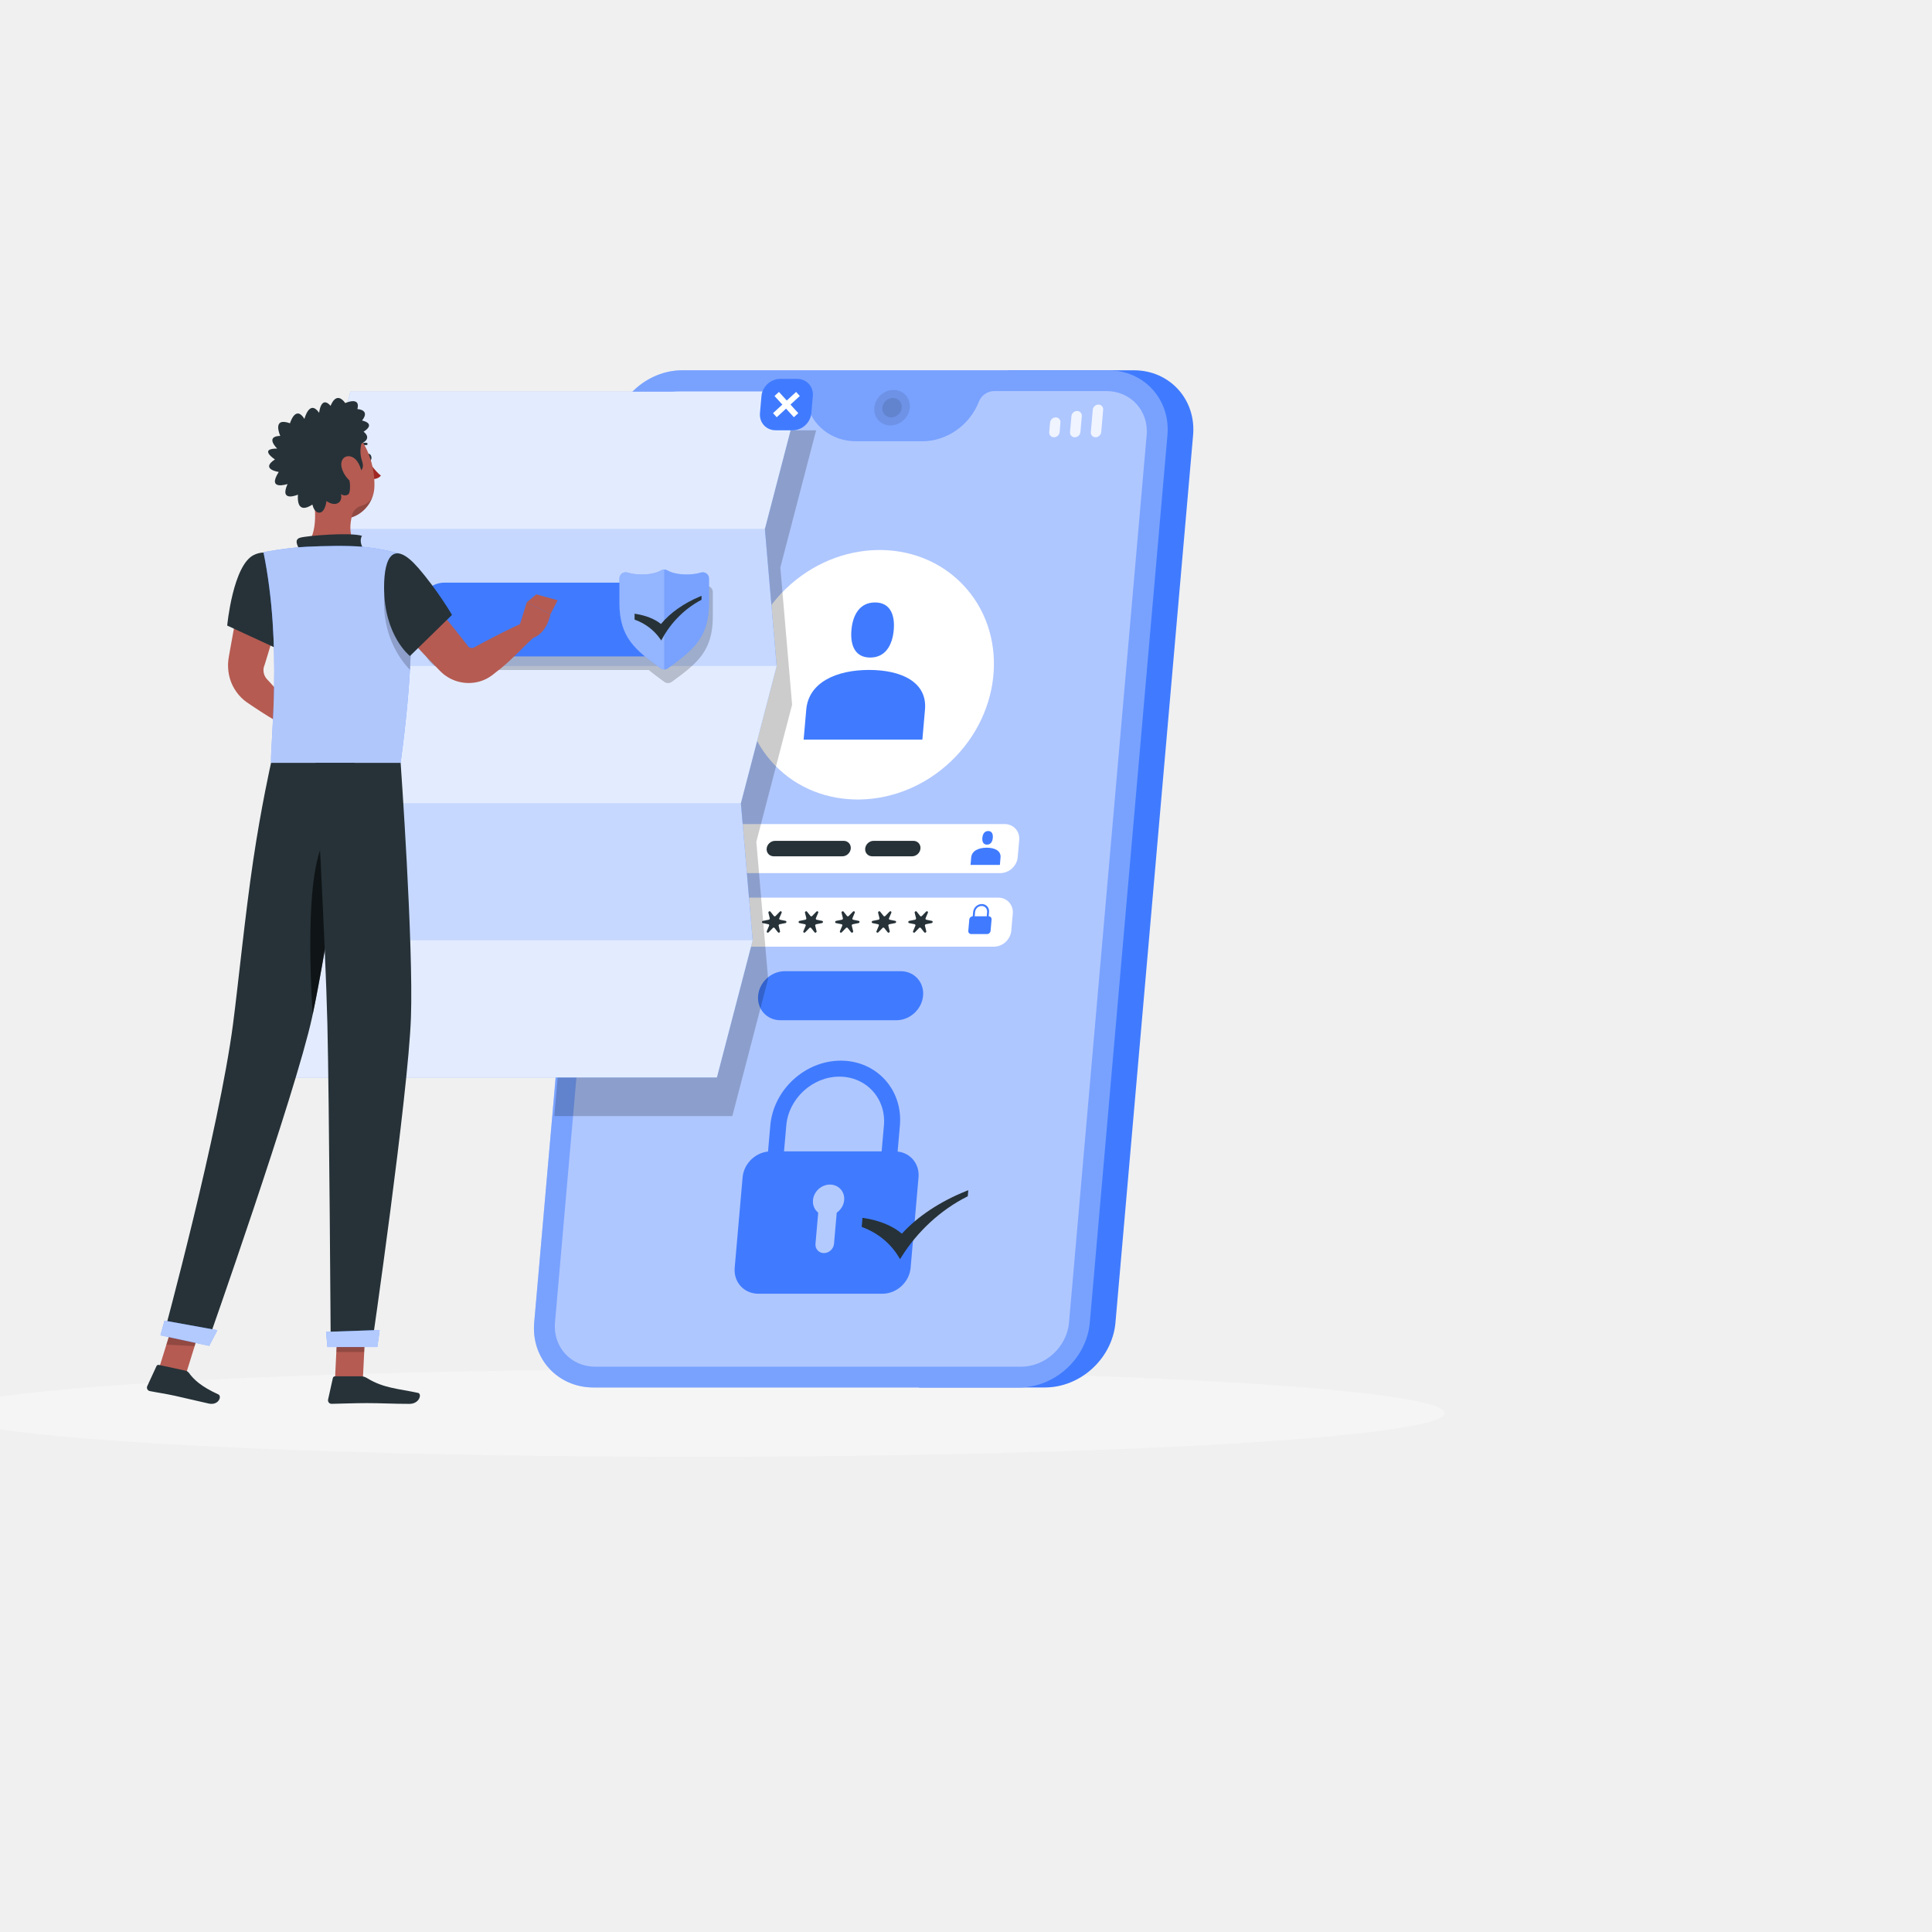
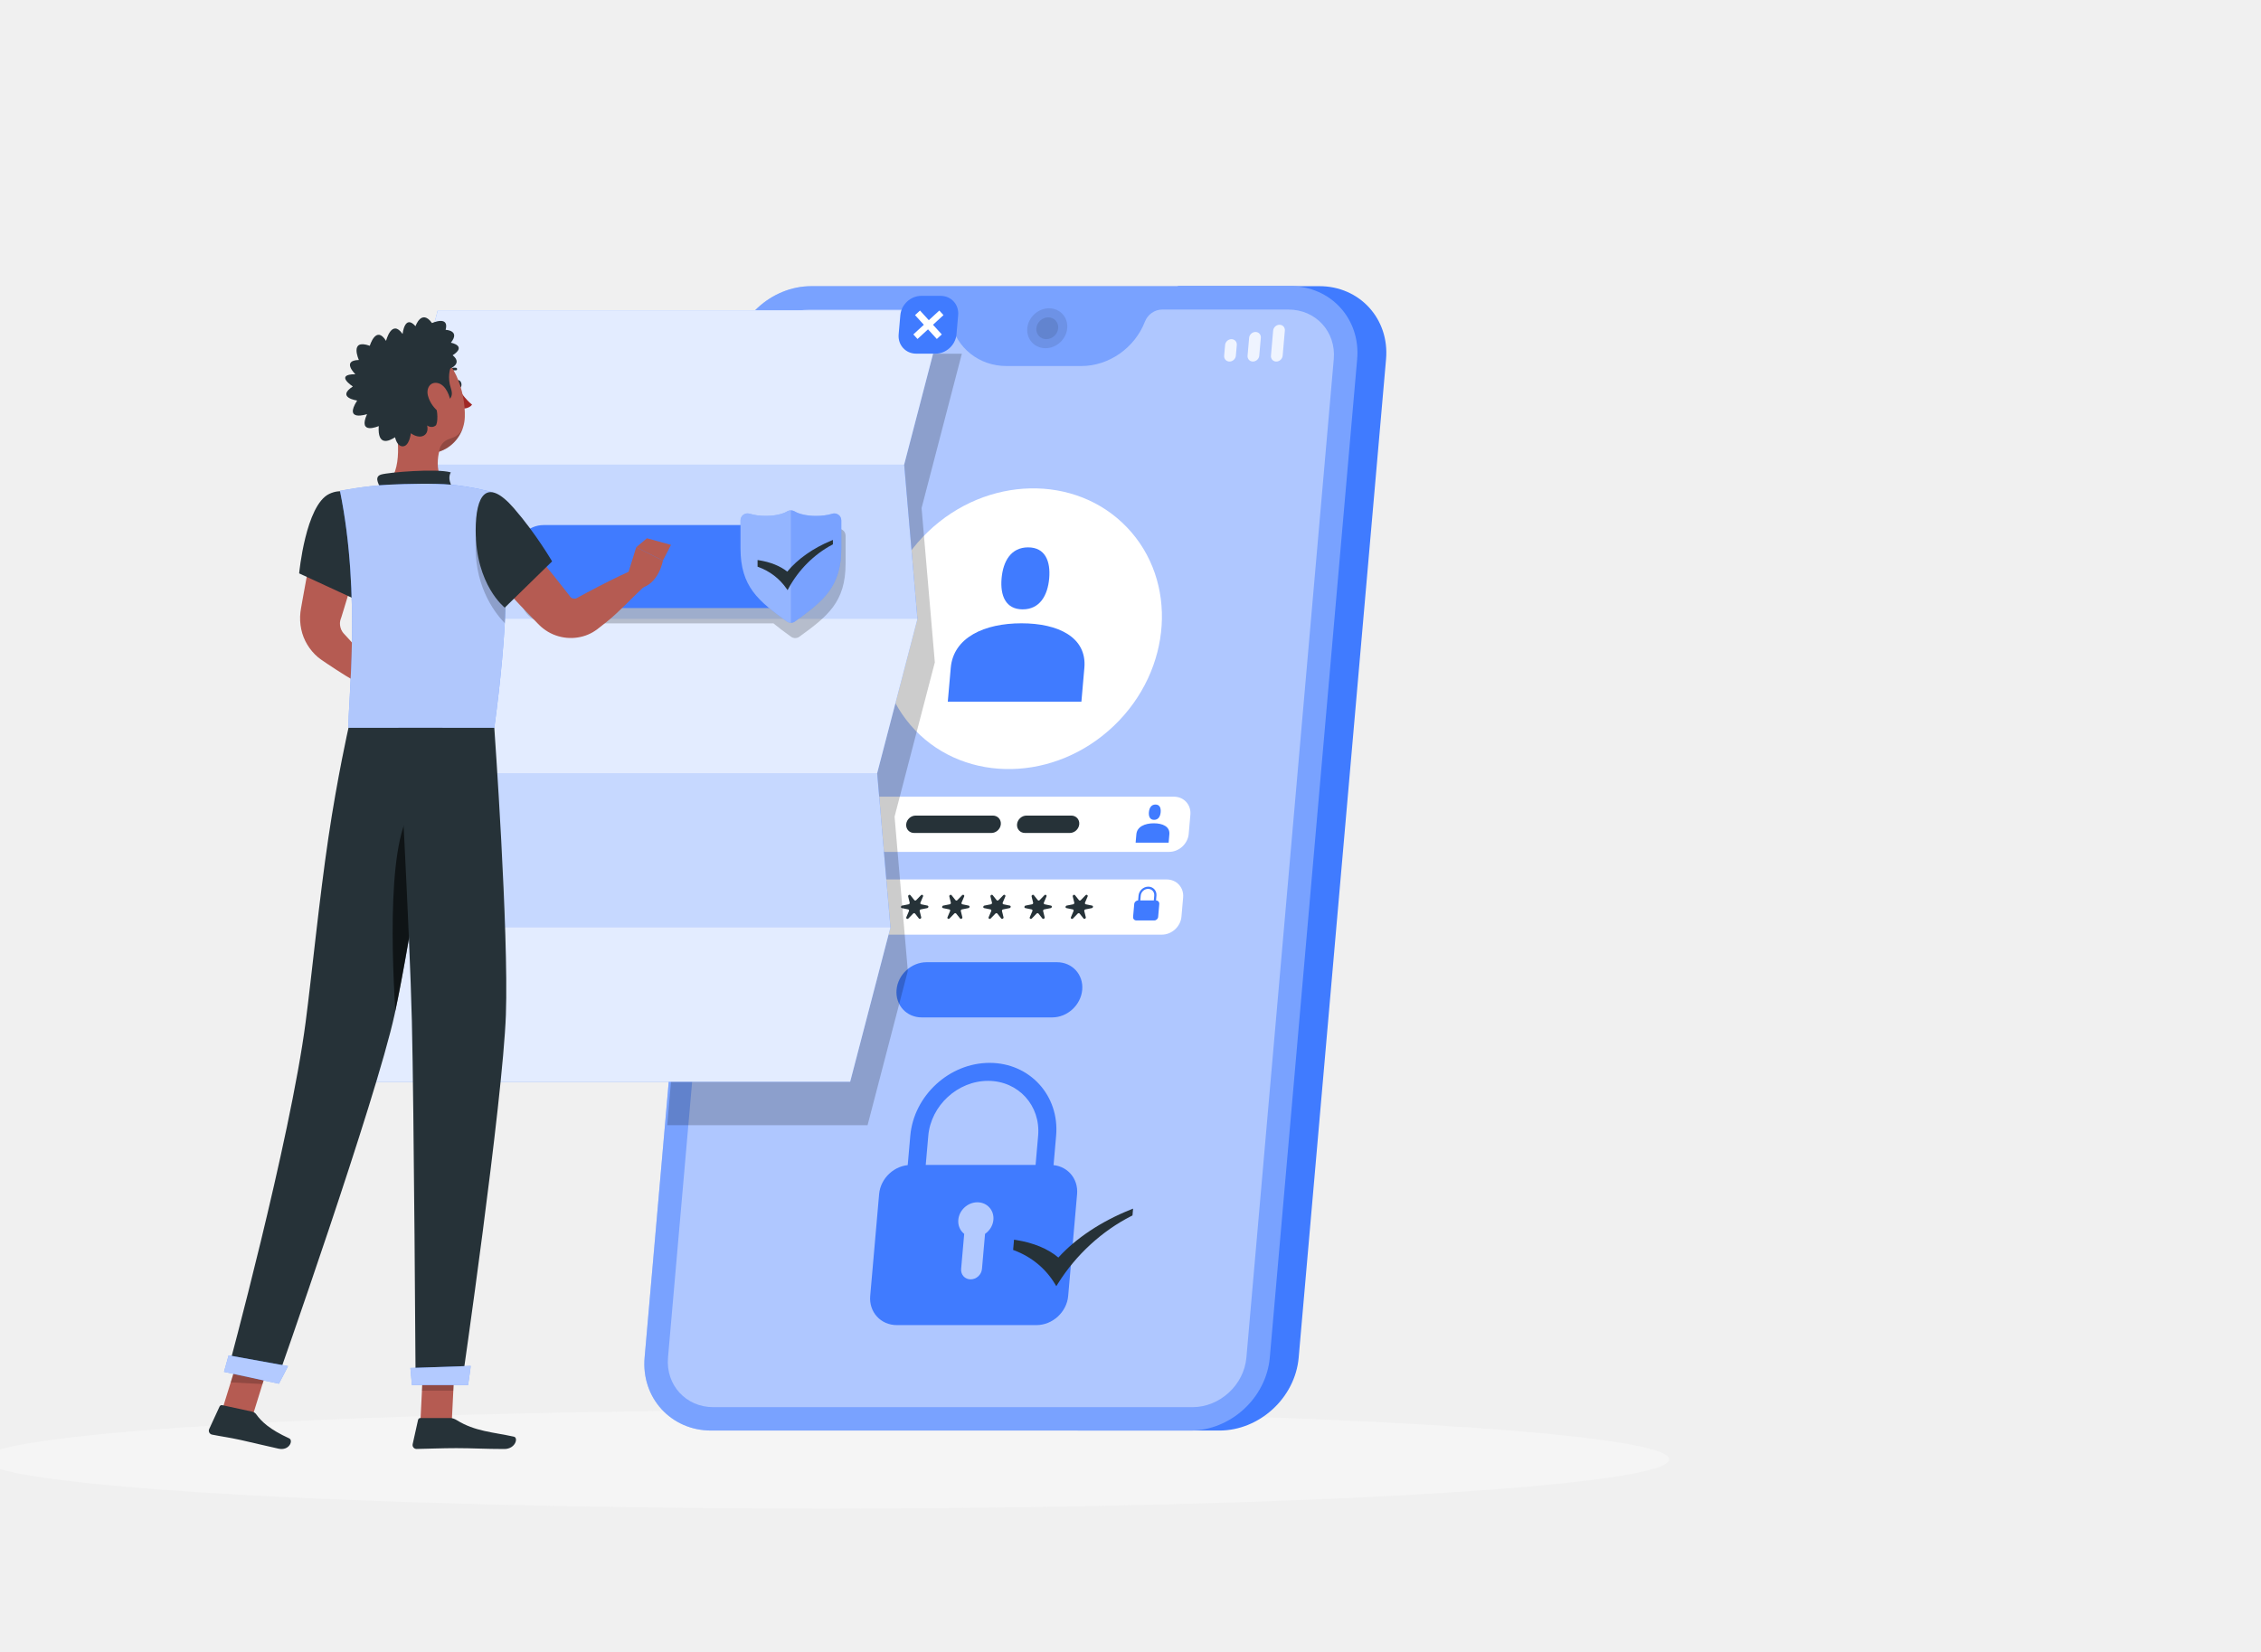
- <svg xmlns="http://www.w3.org/2000/svg" version="1.1" x="0px" y="0px" viewBox="70 50 500 500" style="enable-background:new 0 0 500 500;" xml:space="preserve">
+ <svg xmlns="http://www.w3.org/2000/svg" version="1.1" x="0px" y="0px" viewBox="60 80 520 380" style="enable-background:new 0 0 500 500;" xml:space="preserve">
  <g id="Shadow">
    <ellipse id="_x3C_Path_x3E__359_" style="fill:#F5F5F5;" cx="250" cy="415.693" rx="193.889" ry="11.323" />
  </g>
  <g id="Device">
    <g>
      <path style="fill:#407BFF;" d="M363.45,145.827h-32.561l-23.031,263.249h32.561c9.26,0,17.452-7.533,18.262-16.793l20.093-229.663    C379.584,153.36,372.71,145.827,363.45,145.827z" />
      <path style="fill:#407BFF;" d="M356.806,145.827H246.607c-9.26,0-17.452,7.533-18.262,16.793l-20.093,229.663    c-0.81,9.26,6.064,16.793,15.324,16.793h110.199c9.26,0,17.452-7.533,18.262-16.793L372.13,162.62    C372.94,153.36,366.066,145.827,356.806,145.827z" />
      <path style="opacity:0.3;fill:#FFFFFF;" d="M356.806,145.827H246.607c-9.26,0-17.452,7.533-18.262,16.793l-20.093,229.663    c-0.81,9.26,6.064,16.793,15.324,16.793h110.199c9.26,0,17.452-7.533,18.262-16.793L372.13,162.62    C372.94,153.36,366.066,145.827,356.806,145.827z" />
      <path style="opacity:0.4;fill:#FFFFFF;" d="M356.335,151.207h-29.054c-1.714,0-3.323,1.125-3.958,2.767l0,0    c-2.349,6.07-8.297,10.227-14.633,10.227h-17.181c-6.336,0-11.558-4.158-12.845-10.227v0c-0.348-1.642-1.76-2.766-3.474-2.766    h-29.054c-6.303,0-11.859,5.109-12.411,11.412l-20.093,229.663c-0.551,6.303,4.111,11.412,10.414,11.412h110.199    c6.303,0,11.859-5.109,12.411-11.412l20.093-229.663C367.3,156.317,362.638,151.207,356.335,151.207z" />
      <path style="fill:#FFFFFF;" d="M328.883,275.958h-77.124c-2.287,0-3.978-1.854-3.778-4.14l0.386-4.413    c0.2-2.287,2.216-4.14,4.503-4.14h77.124c2.287,0,3.978,1.854,3.778,4.14l-0.386,4.413    C333.186,274.104,331.17,275.958,328.883,275.958z" />
      <path style="fill:#FFFFFF;" d="M327.217,294.998h-77.124c-2.287,0-3.978-1.854-3.778-4.14l0.386-4.413    c0.2-2.287,2.216-4.14,4.503-4.14h77.124c2.287,0,3.978,1.854,3.778,4.14l-0.386,4.413    C331.52,293.144,329.504,294.998,327.217,294.998z" />
      <path style="opacity:0.1;" d="M305.45,155.509c-0.222,2.536-2.457,4.591-4.993,4.591c-2.536,0-4.411-2.055-4.189-4.591    c0.222-2.536,2.457-4.591,4.993-4.591C303.796,150.918,305.672,152.973,305.45,155.509z" />
      <path style="opacity:0.1;" d="M303.367,155.509c-0.121,1.385-1.342,2.508-2.728,2.508c-1.385,0-2.41-1.123-2.289-2.508    c0.121-1.385,1.342-2.508,2.728-2.508C302.464,153.001,303.488,154.124,303.367,155.509z" />
      <g>
        <g style="opacity:0.8;">
          <path style="fill:#FFFFFF;" d="M342.769,163.167L342.769,163.167c-0.743,0-1.293-0.602-1.228-1.345l0.215-2.459      c0.065-0.743,0.72-1.345,1.463-1.345l0,0c0.743,0,1.293,0.602,1.228,1.345l-0.215,2.459      C344.167,162.565,343.512,163.167,342.769,163.167z" />
          <path style="fill:#FFFFFF;" d="M353.531,163.167L353.531,163.167c-0.743,0-1.293-0.602-1.228-1.345l0.505-5.771      c0.065-0.743,0.72-1.345,1.463-1.345l0,0c0.743,0,1.293,0.602,1.228,1.345l-0.505,5.771      C354.929,162.565,354.274,163.167,353.531,163.167z" />
          <path style="fill:#FFFFFF;" d="M348.15,163.167L348.15,163.167c-0.743,0-1.293-0.602-1.228-1.345l0.36-4.115      c0.065-0.743,0.72-1.345,1.463-1.345l0,0c0.743,0,1.293,0.602,1.228,1.345l-0.36,4.115      C349.548,162.565,348.893,163.167,348.15,163.167z" />
        </g>
        <g style="opacity:0.8;">
          <path style="fill:#FFFFFF;" d="M250.635,163.167h-6.755c-0.421,0-0.732-0.341-0.695-0.762l0.317-3.627      c0.037-0.421,0.408-0.762,0.828-0.762h6.755c0.421,0,0.732,0.341,0.695,0.762l-0.317,3.627      C251.426,162.826,251.056,163.167,250.635,163.167z" />
          <path style="fill:#FFFFFF;" d="M253.767,162.183L253.767,162.183c-0.421,0-0.732-0.341-0.695-0.762l0.145-1.659      c0.037-0.421,0.408-0.762,0.828-0.762l0,0c0.421,0,0.732,0.341,0.695,0.762l-0.145,1.659      C254.559,161.842,254.188,162.183,253.767,162.183z" />
        </g>
      </g>
      <ellipse transform="matrix(0.7224 -0.6915 0.6915 0.7224 -73.4882 266.2137)" style="fill:#FFFFFF;" cx="294.812" cy="224.633" rx="33.728" ry="30.904" />
      <g>
        <path style="fill:#407BFF;" d="M294.921,223.379c-8.485,0-15.647,3.228-16.26,10.243l-0.681,7.785h30.729l0.681-7.785     C310.003,226.607,303.407,223.379,294.921,223.379z" />
        <path style="fill:#407BFF;" d="M295.202,220.173c3.938,0,5.754-3.192,6.098-7.13c0.345-3.938-0.913-7.13-4.851-7.13     c-3.938,0-5.754,3.192-6.099,7.13C290.006,216.981,291.264,220.173,295.202,220.173z" />
      </g>
      <g>
        <path style="fill:#407BFF;" d="M325.363,269.384c-2.096,0-3.865,0.797-4.016,2.53l-0.168,1.923h7.59l0.168-1.923     C329.088,270.181,327.459,269.384,325.363,269.384z" />
        <path style="fill:#407BFF;" d="M325.432,268.592c0.973,0,1.421-0.789,1.506-1.761c0.085-0.973-0.225-1.761-1.198-1.761     c-0.973,0-1.421,0.789-1.506,1.761C324.149,267.804,324.46,268.592,325.432,268.592z" />
      </g>
      <path style="fill:#407BFF;" d="M301.994,314.038h-30.009c-3.505,0-6.098-2.841-5.791-6.347v0c0.307-3.505,3.397-6.347,6.902-6.347    h30.009c3.505,0,6.098,2.842,5.791,6.347v0C308.589,311.197,305.499,314.038,301.994,314.038z" />
      <path style="fill:#407BFF;" d="M298.374,384.818h-32.117c-3.704,0-6.444-3.003-6.12-6.707l2.049-23.425    c0.324-3.704,3.589-6.707,7.293-6.707h32.117c3.704,0,6.444,3.003,6.12,6.707l-2.049,23.425    C305.343,381.815,302.078,384.818,298.374,384.818z" />
      <g style="opacity:0.6;">
        <path style="fill:#FFFFFF;" d="M288.469,360.603c0.195-2.229-1.454-4.036-3.683-4.036c-2.229,0-4.194,1.807-4.389,4.036     c-0.116,1.327,0.431,2.495,1.356,3.23l-0.706,8.066c-0.116,1.324,0.863,2.397,2.187,2.397c1.324,0,2.491-1.073,2.607-2.397     l0.706-8.066C287.602,363.098,288.353,361.931,288.469,360.603z" />
      </g>
      <g>
        <path style="fill:#407BFF;" d="M301.881,352.855h-4.139l1.014-11.59c0.609-6.965-4.561-12.631-11.526-12.631     s-13.127,5.666-13.736,12.631l-1.014,11.59h-4.139l1.014-11.59c0.809-9.247,8.99-16.77,18.237-16.77s16.112,7.523,15.303,16.77     L301.881,352.855z" />
      </g>
      <path style="fill:#407BFF;" d="M325.871,287.134l0.097-1.112c0.1-1.137-0.744-2.061-1.881-2.061c-1.137,0-2.142,0.925-2.241,2.061    l-0.097,1.112c-0.454,0-0.854,0.368-0.893,0.822l-0.259,2.956c-0.04,0.454,0.296,0.822,0.75,0.822h4.12    c0.454,0,0.854-0.368,0.894-0.822l0.259-2.956C326.66,287.502,326.325,287.134,325.871,287.134z M324.043,284.469    c0.856,0,1.491,0.696,1.417,1.552l-0.097,1.112h-3.105l0.097-1.112C322.43,285.165,323.187,284.469,324.043,284.469z" />
      <g>
        <path style="fill:#263238;" d="M263.847,288.318l-1.438-0.297c-0.17-0.035-0.258-0.214-0.187-0.382l0.599-1.416     c0.129-0.304-0.241-0.529-0.474-0.288l-1.087,1.12c-0.129,0.133-0.336,0.133-0.441,0l-0.891-1.12     c-0.191-0.24-0.6-0.016-0.525,0.288l0.351,1.416c0.042,0.168-0.077,0.347-0.254,0.382l-1.49,0.297     c-0.32,0.064-0.359,0.513-0.05,0.577l1.438,0.297c0.17,0.035,0.258,0.214,0.187,0.382l-0.599,1.416     c-0.129,0.304,0.241,0.529,0.474,0.288l1.087-1.12c0.129-0.133,0.336-0.133,0.441,0l0.891,1.12     c0.191,0.241,0.6,0.016,0.525-0.288l-0.351-1.416c-0.042-0.168,0.077-0.347,0.254-0.382l1.49-0.297     C264.117,288.831,264.156,288.381,263.847,288.318z" />
        <path style="fill:#263238;" d="M273.31,288.318l-1.438-0.297c-0.17-0.035-0.258-0.214-0.187-0.382l0.599-1.416     c0.129-0.304-0.241-0.529-0.474-0.288l-1.087,1.12c-0.129,0.133-0.335,0.133-0.441,0l-0.891-1.12     c-0.191-0.24-0.6-0.016-0.525,0.288l0.351,1.416c0.042,0.168-0.078,0.347-0.254,0.382l-1.49,0.297     c-0.32,0.064-0.359,0.513-0.051,0.577l1.438,0.297c0.17,0.035,0.258,0.214,0.187,0.382l-0.599,1.416     c-0.129,0.304,0.241,0.529,0.474,0.288l1.087-1.12c0.129-0.133,0.335-0.133,0.441,0l0.891,1.12     c0.191,0.241,0.6,0.016,0.525-0.288l-0.351-1.416c-0.042-0.168,0.078-0.347,0.254-0.382l1.49-0.297     C273.58,288.831,273.619,288.381,273.31,288.318z" />
        <path style="fill:#263238;" d="M282.773,288.318l-1.438-0.297c-0.17-0.035-0.258-0.214-0.187-0.382l0.599-1.416     c0.129-0.304-0.241-0.529-0.474-0.288l-1.087,1.12c-0.129,0.133-0.336,0.133-0.441,0l-0.891-1.12     c-0.191-0.24-0.6-0.016-0.525,0.288l0.351,1.416c0.042,0.168-0.077,0.347-0.254,0.382l-1.49,0.297     c-0.32,0.064-0.359,0.513-0.051,0.577l1.438,0.297c0.17,0.035,0.258,0.214,0.187,0.382l-0.599,1.416     c-0.129,0.304,0.241,0.529,0.474,0.288l1.087-1.12c0.129-0.133,0.336-0.133,0.441,0l0.891,1.12     c0.191,0.241,0.6,0.016,0.525-0.288l-0.351-1.416c-0.042-0.168,0.077-0.347,0.254-0.382l1.49-0.297     C283.043,288.831,283.082,288.381,282.773,288.318z" />
        <path style="fill:#263238;" d="M292.237,288.318l-1.438-0.297c-0.17-0.035-0.258-0.214-0.187-0.382l0.599-1.416     c0.129-0.304-0.241-0.529-0.474-0.288l-1.087,1.12c-0.129,0.133-0.336,0.133-0.441,0l-0.891-1.12     c-0.191-0.24-0.6-0.016-0.525,0.288l0.351,1.416c0.042,0.168-0.077,0.347-0.254,0.382l-1.49,0.297     c-0.32,0.064-0.359,0.513-0.05,0.577l1.438,0.297c0.17,0.035,0.258,0.214,0.187,0.382l-0.599,1.416     c-0.129,0.304,0.241,0.529,0.474,0.288l1.087-1.12c0.129-0.133,0.336-0.133,0.441,0l0.891,1.12     c0.191,0.241,0.6,0.016,0.525-0.288l-0.351-1.416c-0.042-0.168,0.077-0.347,0.254-0.382l1.49-0.297     C292.506,288.831,292.546,288.381,292.237,288.318z" />
        <path style="fill:#263238;" d="M301.7,288.318l-1.438-0.297c-0.17-0.035-0.258-0.214-0.187-0.382l0.599-1.416     c0.129-0.304-0.241-0.529-0.474-0.288l-1.087,1.12c-0.129,0.133-0.336,0.133-0.441,0l-0.891-1.12     c-0.191-0.24-0.6-0.016-0.525,0.288l0.351,1.416c0.042,0.168-0.077,0.347-0.254,0.382l-1.49,0.297     c-0.32,0.064-0.359,0.513-0.051,0.577l1.438,0.297c0.17,0.035,0.258,0.214,0.187,0.382l-0.599,1.416     c-0.128,0.304,0.241,0.529,0.474,0.288l1.087-1.12c0.129-0.133,0.335-0.133,0.441,0l0.891,1.12     c0.191,0.241,0.6,0.016,0.525-0.288l-0.351-1.416c-0.042-0.168,0.078-0.347,0.254-0.382l1.49-0.297     C301.969,288.831,302.009,288.381,301.7,288.318z" />
        <path style="fill:#263238;" d="M311.163,288.318l-1.438-0.297c-0.17-0.035-0.258-0.214-0.187-0.382l0.599-1.416     c0.128-0.304-0.241-0.529-0.474-0.288l-1.087,1.12c-0.129,0.133-0.335,0.133-0.441,0l-0.891-1.12     c-0.191-0.24-0.6-0.016-0.525,0.288l0.351,1.416c0.042,0.168-0.078,0.347-0.254,0.382l-1.49,0.297     c-0.32,0.064-0.359,0.513-0.051,0.577l1.438,0.297c0.17,0.035,0.258,0.214,0.187,0.382l-0.599,1.416     c-0.129,0.304,0.241,0.529,0.474,0.288l1.087-1.12c0.129-0.133,0.336-0.133,0.441,0l0.891,1.12     c0.191,0.241,0.6,0.016,0.525-0.288l-0.351-1.416c-0.042-0.168,0.077-0.347,0.254-0.382l1.49-0.297     C311.432,288.831,311.472,288.381,311.163,288.318z" />
      </g>
      <g>
        <path style="fill:#263238;" d="M288.353,267.612h-17.768c-1.104,0-2.077,0.895-2.174,1.999c-0.097,1.104,0.72,1.999,1.824,1.999     h17.768c1.104,0,2.077-0.895,2.174-1.999C290.274,268.507,289.457,267.612,288.353,267.612z" />
        <path style="fill:#263238;" d="M306.39,267.612h-10.31c-1.104,0-2.077,0.895-2.174,1.999c-0.097,1.104,0.72,1.999,1.824,1.999     h10.31c1.104,0,2.077-0.895,2.174-1.999C308.311,268.507,307.494,267.612,306.39,267.612z" />
      </g>
      <path style="fill:#263238;" d="M320.001,358.264c-6.699,2.675-12.572,6.577-16.592,11.014c-2.357-2.006-5.708-3.399-9.725-4.036    l-0.471-0.075l-0.206,2.359l0.263,0.099c3.965,1.498,7.192,4.156,9.333,7.685l0.336,0.555l0.372-0.595    c4.12-6.596,10.128-12.122,16.916-15.56l0.23-0.117l0.137-1.568L320.001,358.264z" />
    </g>
  </g>
  <g id="Policy">
    <path style="opacity:0.2;" d="M230.645,161.374c-1.249,2.197-2.073,4.648-2.301,7.245l-14.892,170.221h46.077l9.258-35.493   l-3.047-35.493l9.258-35.493l-3.047-35.493l9.258-35.493H230.645z" />
    <g>
      <g>
        <polygon style="fill:#407BFF;" points="267.951,186.868 277.208,151.374 160.684,151.374 151.426,186.868 154.474,222.361      145.216,257.854 148.263,293.348 139.005,328.841 255.529,328.841 264.787,293.348 261.74,257.854 270.997,222.361    " />
        <polygon style="opacity:0.7;fill:#FFFFFF;" points="267.951,186.868 277.208,151.374 160.684,151.374 151.426,186.868      154.474,222.361 145.216,257.854 148.263,293.348 139.005,328.841 255.529,328.841 264.787,293.348 261.74,257.854      270.997,222.361    " />
        <polygon style="opacity:0.5;fill:#FFFFFF;" points="267.95,186.868 151.426,186.868 160.684,151.374 277.208,151.374    " />
        <polygon style="opacity:0.5;fill:#FFFFFF;" points="261.74,257.854 145.216,257.854 154.474,222.361 270.998,222.361    " />
        <polygon style="opacity:0.5;fill:#FFFFFF;" points="255.529,328.841 139.005,328.841 148.263,293.348 264.787,293.348    " />
      </g>
      <path style="opacity:0.2;" d="M252.358,201.7c-1.001,0.313-2.283,0.501-3.68,0.501c-2.057,0-3.865-0.407-4.893-1.02    c-0.282-0.169-0.592-0.253-0.902-0.253l0,0c-0.288,0-0.575,0.081-0.841,0.226c-0.02,0.011-0.042,0.015-0.061,0.027h0l0,0    c-0.011,0.007-0.025,0.012-0.036,0.019c-0.381,0.222-0.861,0.417-1.421,0.574c-0.961,0.269-2.149,0.428-3.435,0.428    c-0.349,0-0.692-0.012-1.024-0.034c-0.997-0.068-1.906-0.232-2.656-0.466c-0.131-0.041-0.263-0.065-0.392-0.074    c-0.907-0.06-1.722,0.636-1.722,1.598v0v1.084h-45.291c-3.505,0-6.347,2.841-6.347,6.347v6.396c0,3.505,2.842,6.347,6.347,6.347    h51.527c0.114,0,0.224-0.011,0.337-0.017c0.556,0.46,1.135,0.919,1.748,1.384c0.734,0.556,1.507,1.12,2.317,1.708    c0.564,0.409,1.338,0.409,1.902,0c6.479-4.699,10.639-7.94,10.639-16.845v-6.403C254.473,202.126,253.408,201.372,252.358,201.7z" />
      <g>
        <path style="fill:#407BFF;" d="M236.546,219.875h-51.527c-3.505,0-6.347-2.841-6.347-6.347v-6.396     c0-3.505,2.841-6.347,6.347-6.347h51.527c3.505,0,6.347,2.841,6.347,6.347v6.396     C242.893,217.033,240.051,219.875,236.546,219.875z" />
        <g>
          <g>
            <path style="fill:#407BFF;" d="M247.694,198.677c-2.057,0-3.864-0.407-4.893-1.02c-0.565-0.337-1.239-0.337-1.804,0       c-1.028,0.613-2.835,1.02-4.893,1.02c-1.398,0-2.679-0.188-3.68-0.5c-1.049-0.328-2.115,0.425-2.115,1.525v6.403       c0,8.905,4.16,12.146,10.639,16.845c0.564,0.409,1.338,0.409,1.902,0c6.479-4.699,10.639-7.94,10.639-16.845v-6.403       c0-1.1-1.065-1.853-2.115-1.525C250.373,198.489,249.092,198.677,247.694,198.677z" />
            <path style="opacity:0.3;fill:#FFFFFF;" d="M247.694,198.677c-2.057,0-3.864-0.407-4.893-1.02       c-0.565-0.337-1.239-0.337-1.804,0c-1.028,0.613-2.835,1.02-4.893,1.02c-1.398,0-2.679-0.188-3.68-0.5       c-1.049-0.328-2.115,0.425-2.115,1.525v6.403c0,8.905,4.16,12.146,10.639,16.845c0.564,0.409,1.338,0.409,1.902,0       c6.479-4.699,10.639-7.94,10.639-16.845v-6.403c0-1.1-1.065-1.853-2.115-1.525       C250.373,198.489,249.092,198.677,247.694,198.677z" />
            <path style="opacity:0.2;fill:#FFFFFF;" d="M240.997,197.657c-1.028,0.613-2.835,1.02-4.893,1.02       c-1.398,0-2.679-0.188-3.68-0.5c-1.049-0.328-2.115,0.425-2.115,1.524v6.404c0,8.905,4.16,12.146,10.639,16.845       c0.282,0.204,0.616,0.307,0.951,0.307v-25.853C241.589,197.404,241.279,197.488,240.997,197.657z" />
          </g>
          <path style="fill:#263238;" d="M251.186,204.357c-4.187,1.732-7.77,4.259-10.121,7.133c-1.64-1.299-3.889-2.201-6.527-2.614      l-0.309-0.048v1.528l0.176,0.064c2.653,0.97,4.893,2.692,6.48,4.977l0.249,0.359l0.207-0.385      c2.295-4.272,5.873-7.851,10.074-10.077l0.143-0.076v-1.015L251.186,204.357z" />
        </g>
      </g>
      <g>
        <path style="fill:#407BFF;" d="M275.151,161.355h-4.421c-2.452,0-4.265-1.987-4.051-4.439l0.387-4.421     c0.215-2.452,2.376-4.439,4.828-4.439h4.421c2.452,0,4.265,1.988,4.051,4.439l-0.387,4.421     C279.764,159.368,277.603,161.355,275.151,161.355z" />
        <polygon style="fill:#FFFFFF;" points="276.988,152.486 276.029,151.434 273.614,153.654 271.588,151.434 270.444,152.486      272.47,154.706 270.056,156.926 271.016,157.978 273.43,155.758 275.456,157.978 276.6,156.926 274.574,154.706    " />
      </g>
    </g>
  </g>
  <g id="Character">
    <g>
      <g>
        <path style="fill:#B55B52;" d="M176.372,199.494c2.563,2.787,5.012,5.674,7.43,8.588c2.421,2.911,4.782,5.874,7.114,8.863     c0.102,0.13,0.061,0.077,0.085,0.116c0.011,0.017,0.013,0.045,0.027,0.059c0.026,0.029,0.04,0.077,0.071,0.103     c0.046,0.074,0.113,0.127,0.18,0.197c0.142,0.127,0.336,0.224,0.552,0.264c0.107,0.016,0.22,0.032,0.335,0.02     c0.062,0.008,0.117-0.011,0.182-0.013c0.034,0.001,0.059-0.017,0.092-0.021c0.051-0.022,0.019,0.023,0.157-0.059l2.505-1.358     c3.36-1.779,6.747-3.518,10.25-5.079l2.928,3.626c-2.822,2.597-5.761,5.845-8.727,8.225l-2.24,1.761     c-0.057,0.052-0.298,0.21-0.449,0.311c-0.173,0.111-0.342,0.231-0.525,0.329c-0.363,0.2-0.729,0.4-1.118,0.554     c-0.768,0.332-1.588,0.543-2.419,0.671c-1.667,0.248-3.399,0.08-5.016-0.499c-0.806-0.29-1.587-0.677-2.298-1.171     c-0.364-0.236-0.697-0.513-1.029-0.792c-0.167-0.139-0.316-0.294-0.472-0.445l-0.398-0.403c-2.646-2.714-5.263-5.454-7.821-8.246     c-2.56-2.79-5.09-5.605-7.506-8.521L176.372,199.494z" />
        <path style="fill:#B55B52;" d="M203.99,213.382l2.331-7.487l6.136,3.058c0,0-0.894,5.463-5.361,6.41L203.99,213.382z" />
        <polygon style="fill:#B55B52;" points="208.783,203.818 214.317,205.342 212.458,208.952 206.322,205.894    " />
      </g>
      <g>
        <path style="fill:#B55B52;" d="M144.094,201.534c-0.668,3.181-1.484,6.326-2.339,9.462c-0.851,3.137-1.78,6.255-2.746,9.364     l-0.36,1.166l-0.18,0.583c-0.038,0.127-0.063,0.159-0.097,0.244c-0.11,0.295-0.176,0.615-0.189,0.951     c-0.017,0.666,0.141,1.407,0.577,2.051c0.036,0.104,0.381,0.466,0.65,0.758l0.83,0.902l1.637,1.833     c1.078,1.237,2.152,2.478,3.172,3.783l-3.485,4.034c-1.439-0.819-2.823-1.702-4.204-2.589l-2.051-1.353l-1.014-0.691     c-0.345-0.24-0.622-0.401-1.174-0.858c-1.902-1.613-3.323-3.903-3.844-6.446c-0.266-1.269-0.331-2.592-0.183-3.902     c0.039-0.314,0.098-0.68,0.146-0.949l0.106-0.601l0.212-1.202c0.561-3.207,1.159-6.405,1.834-9.585     c0.672-3.18,1.383-6.351,2.241-9.486L144.094,201.534z" />
        <path style="fill:#B55B52;" d="M141.625,232.346l4.126-2.11l1.82,7.013c0,0-3.311,1.269-5.874-0.361L141.625,232.346z" />
        <polygon style="fill:#B55B52;" points="151.452,227.993 151.639,234.426 147.032,237.439 145.434,230.372    " />
      </g>
      <path style="fill:#263238;" d="M164.942,168.469c0.101,0.496,0.445,0.844,0.769,0.778c0.324-0.066,0.505-0.521,0.404-1.017    s-0.445-0.844-0.769-0.778C165.023,167.518,164.842,167.973,164.942,168.469z" />
      <path style="fill:#A02724;" d="M165.342,169.322c0,0,1.708,2.63,3.229,3.757c-0.711,0.997-2.277,0.926-2.277,0.926    L165.342,169.322z" />
      <path style="fill:#263238;" d="M162.568,166.085c-0.072,0-0.145-0.026-0.202-0.079c-0.12-0.111-0.128-0.299-0.016-0.42    c1.115-1.207,2.468-0.992,2.527-0.983c0.162,0.028,0.27,0.181,0.243,0.343c-0.028,0.161-0.183,0.269-0.341,0.243l0,0    c-0.045-0.007-1.103-0.162-1.992,0.8C162.728,166.053,162.648,166.085,162.568,166.085z" />
      <path style="fill:#B55B52;" d="M150.521,175.44c1.103,4.587,2.204,12.992-1.733,16.052c0,0,1.538,4.653,11.995,4.653    c11.498,0,5.495-2.997,5.495-2.997c-6.275-1.221-6.114-6.672-5.021-10.236L150.521,175.44z" />
      <path style="fill:#263238;" d="M147.563,192.343c-0.685-1.275-1.44-2.733,0.121-3.19c1.717-0.503,12.748-1.435,15.988-0.491    c-0.996,1.771,0.69,3.948,0.69,3.948L147.563,192.343z" />
      <polygon style="fill:#B55B52;" points="156.696,406.919 163.911,406.919 164.629,392.398 157.415,392.398   " />
      <polygon style="fill:#B55B52;" points="110.913,404.919 118.22,405.305 122.661,391 115.353,390.613   " />
      <path style="fill:#263238;" d="M117.997,404.727l-6.885-1.491c-0.25-0.054-0.505,0.073-0.612,0.306l-2.39,5.185    c-0.248,0.538,0.08,1.169,0.661,1.284c2.412,0.479,3.611,0.591,6.638,1.246c1.863,0.403,6.067,1.428,8.64,1.985    c2.516,0.545,3.459-1.914,2.456-2.372c-4.498-2.055-6.377-3.865-7.595-5.551C118.691,405.016,118.364,404.807,117.997,404.727z" />
      <path style="fill:#263238;" d="M163.529,406.193h-6.847c-0.256,0-0.478,0.178-0.534,0.428l-1.239,5.573    c-0.128,0.578,0.31,1.125,0.902,1.115c2.47-0.042,6.039-0.187,9.144-0.187c3.63,0,6.765,0.198,11.022,0.198    c2.574,0,3.288-2.602,2.211-2.838c-4.905-1.073-8.91-1.188-13.149-3.801C164.579,406.397,164.07,406.193,163.529,406.193z" />
      <path style="fill:#263238;" d="M135.725,193.612c-5.445,2.589-6.925,18.284-6.925,18.284l13.47,6.224    c0,0,3.343-4.925,3.599-12.669C146.137,197.338,141.292,190.965,135.725,193.612z" />
      <path style="opacity:0.4;" d="M143.032,203.291c-2.432,3.775-2.202,9.616-1.36,14.552l0.595,0.279c0,0,3.347-4.931,3.604-12.673    c0.015-0.484,0.013-0.965-0.004-1.433L143.032,203.291z" />
      <g>
        <path style="fill:#407BFF;" d="M173.313,193.233c0,0,6.674,7.538,0.371,54.195c-10.105,0-28.62,0-33.537,0     c-0.231-5.148,3.004-30.261-1.962-54.518c0,0,5.749-1.154,11.227-1.418c4.285-0.206,10.489-0.343,14.256,0     C168.635,191.946,173.313,193.233,173.313,193.233z" />
        <path style="opacity:0.6;fill:#FAFAFA;" d="M173.313,193.233c0,0,6.674,7.538,0.371,54.195c-10.105,0-28.62,0-33.537,0     c-0.231-5.148,3.004-30.261-1.962-54.518c0,0,5.749-1.154,11.227-1.418c4.285-0.206,10.489-0.343,14.256,0     C168.635,191.946,173.313,193.233,173.313,193.233z" />
      </g>
      <path style="opacity:0.2;" d="M176.244,207.493l-0.128-0.111l-6.67-3.564c-0.678,10.27,3.913,16.708,6.644,19.524    C176.466,216.762,176.457,211.572,176.244,207.493z" />
      <polygon style="opacity:0.2;" points="164.628,392.402 164.259,399.887 157.041,399.887 157.41,392.402   " />
      <polygon style="opacity:0.2;" points="115.351,390.617 122.661,391.004 120.368,398.377 113.058,397.991   " />
      <path style="fill:#B55B52;" d="M148.199,170.778c1.611,6.011,2.248,9.611,5.958,12.11c5.579,3.759,12.526-0.555,12.743-6.926    c0.196-5.734-2.472-14.6-8.922-15.812C151.623,158.957,146.588,164.767,148.199,170.778z" />
      <path style="fill:#263238;" d="M161.787,247.428c0,0-7.116,47.917-11.022,65.869c-4.278,19.658-27.216,84.698-27.216,84.698    l-11.224-2.43c0,0,14.384-53.003,17.974-80.486c1.401-10.725,3.092-28.013,5.232-42.427c2.072-13.959,4.616-25.224,4.616-25.224    H161.787z" />
      <path style="fill:#407BFF;" d="M126.236,394.247c0.048,0.01-2.092,4.059-2.092,4.059l-12.628-2.734l1.065-3.796L126.236,394.247z" />
      <path style="opacity:0.6;fill:#FFFFFF;" d="M126.236,394.247c0.048,0.01-2.092,4.059-2.092,4.059l-12.628-2.734l1.065-3.796    L126.236,394.247z" />
      <path style="opacity:0.6;" d="M157.29,264.5c-8.228,1.613-7.357,32.296-6.367,48.078c2.373-11.155,5.846-32.621,8.219-47.856    C158.596,264.449,157.981,264.364,157.29,264.5z" />
      <path style="fill:#263238;" d="M173.684,247.428c0,0,3.347,46.88,2.665,66.001c-0.709,19.888-10.139,85.009-10.139,85.009h-10.622    c0,0-0.39-63.959-0.862-83.491c-0.515-21.294-3.086-67.519-3.086-67.519H173.684z" />
      <path style="fill:#407BFF;" d="M168.253,394.207c0.049,0-0.599,4.41-0.599,4.41h-12.921l-0.349-3.936L168.253,394.207z" />
      <path style="opacity:0.6;fill:#FFFFFF;" d="M168.253,394.207c0.049,0-0.599,4.41-0.599,4.41h-12.921l-0.349-3.936L168.253,394.207    z" />
      <path style="fill:#263238;" d="M169.399,202.015c0,12.581,6.695,17.761,6.695,17.761l10.882-10.638c0,0-3.7-6.375-8.788-12.227    C171.901,189.681,169.399,193.925,169.399,202.015z" />
      <path style="opacity:0.2;" d="M166.519,178.239c-0.276,0.771-1.001,2.078-2.822,2.599c-2.656,0.76-2.691,3.011-2.691,3.011    l0.033,0.042C163.573,183.054,165.683,180.96,166.519,178.239z" />
      <path style="fill:#263238;" d="M163.698,158.831c2.242-2.827-1.207-2.962-1.207-2.962c0.896-3.375-3.138-1.558-3.138-1.558    c-2.422-3.338-3.788,0.724-3.788,0.724c-2.512-2.828-2.974,1.794-2.974,1.794c-2.519-3.587-3.802,1.587-3.802,1.587    c-2.32-3.725-3.74,1.128-3.74,1.128c-4.79-1.715-2.513,3.263-2.513,3.263c-4.089,0.115-0.809,3.278-0.809,3.278    c-4.898,0.012-0.579,2.817-0.579,2.817c-3.89,2.552,0.993,3.239,0.993,3.239c-3.174,4.963,2.276,3.122,2.276,3.122    c-2.208,4.912,2.688,2.748,2.688,2.748c-0.318,4.74,2.42,3.45,3.736,2.572c0.254,0.955,0.728,1.966,1.608,2.081    c1.708,0.223,2.04-3.001,2.04-3.001s1.585,1.233,2.914,0.565c1.329-0.668,0.828-2.359,0.828-2.359s1.017,0.759,1.949,0.035    c0.57-0.443,0.573-3.626-0.154-4.745l2.603-1.019c0,0,1.932-0.272,1.069-2.819c-0.862-2.546-0.131-4.557-0.131-4.557    c2.938-1.377,0.528-3.033,0.528-3.033C167.492,159.53,163.698,158.831,163.698,158.831z" />
      <path style="fill:#B55B52;" d="M158.425,171.03c0.409,1.578,1.446,2.934,2.53,3.741c1.632,1.214,2.85,0.019,2.734-1.827    c-0.104-1.662-1.079-4.296-2.879-4.789C159.038,167.669,157.958,169.226,158.425,171.03z" />
    </g>
  </g>
</svg>
